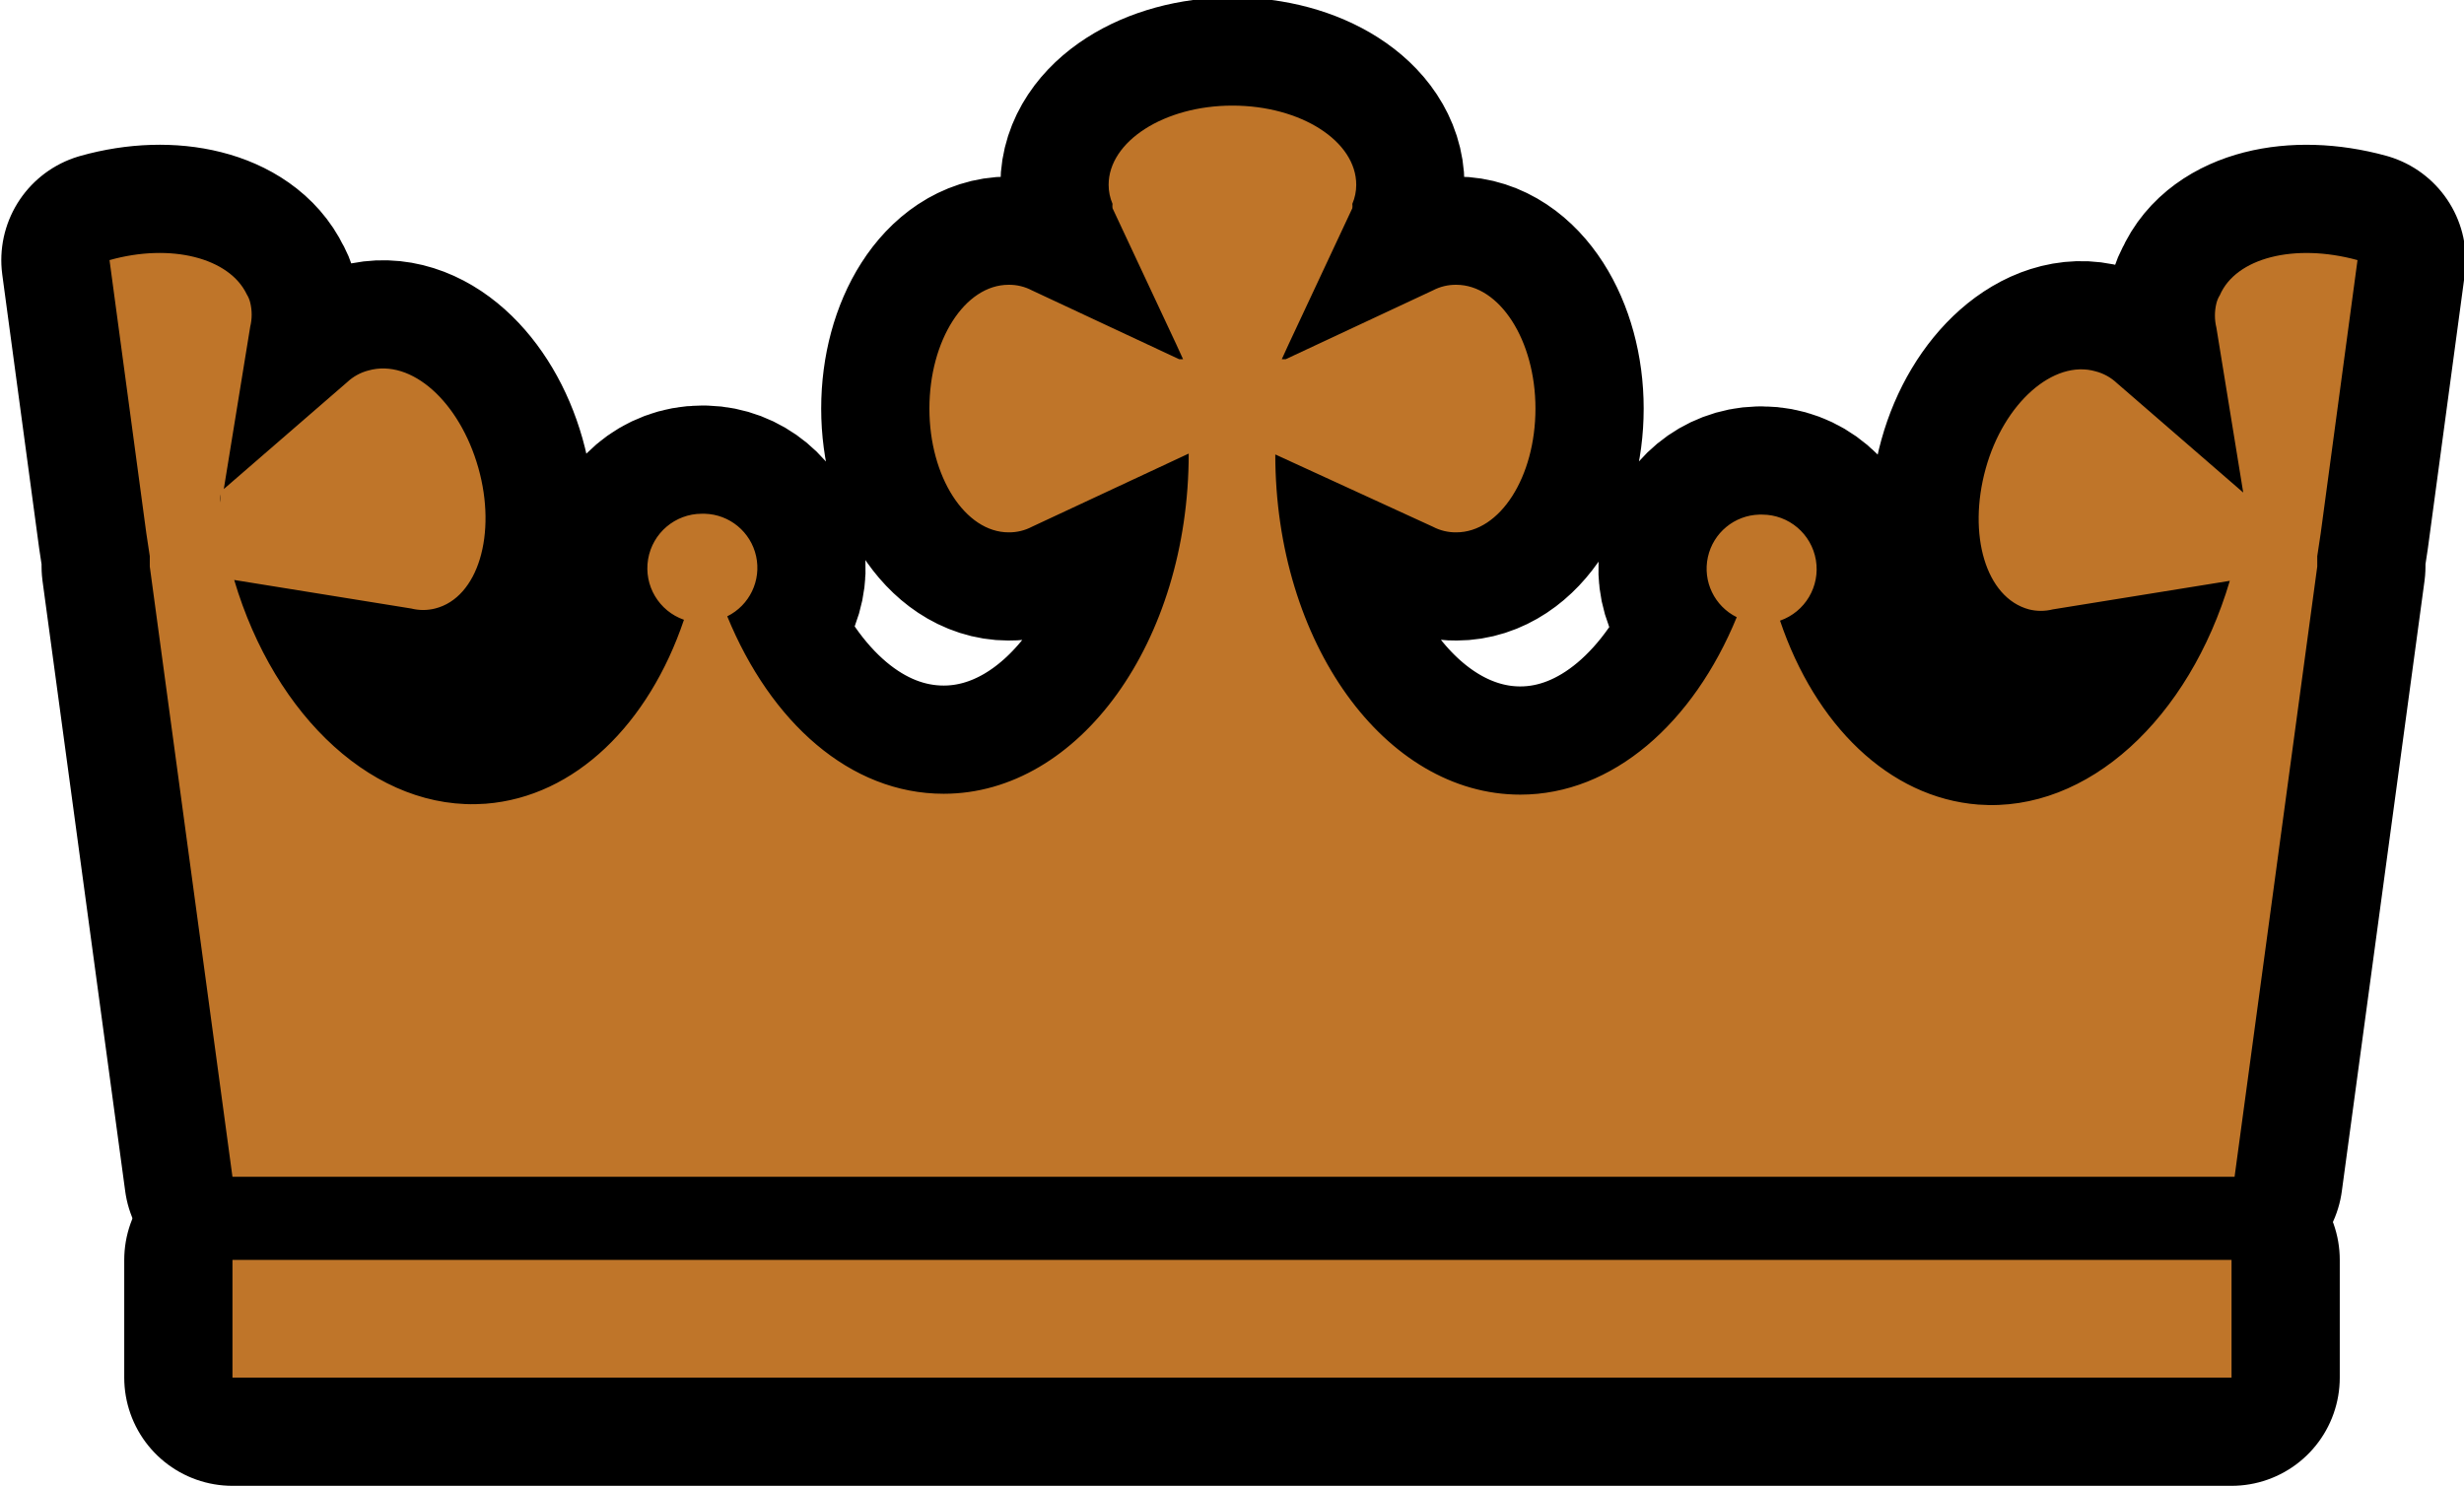
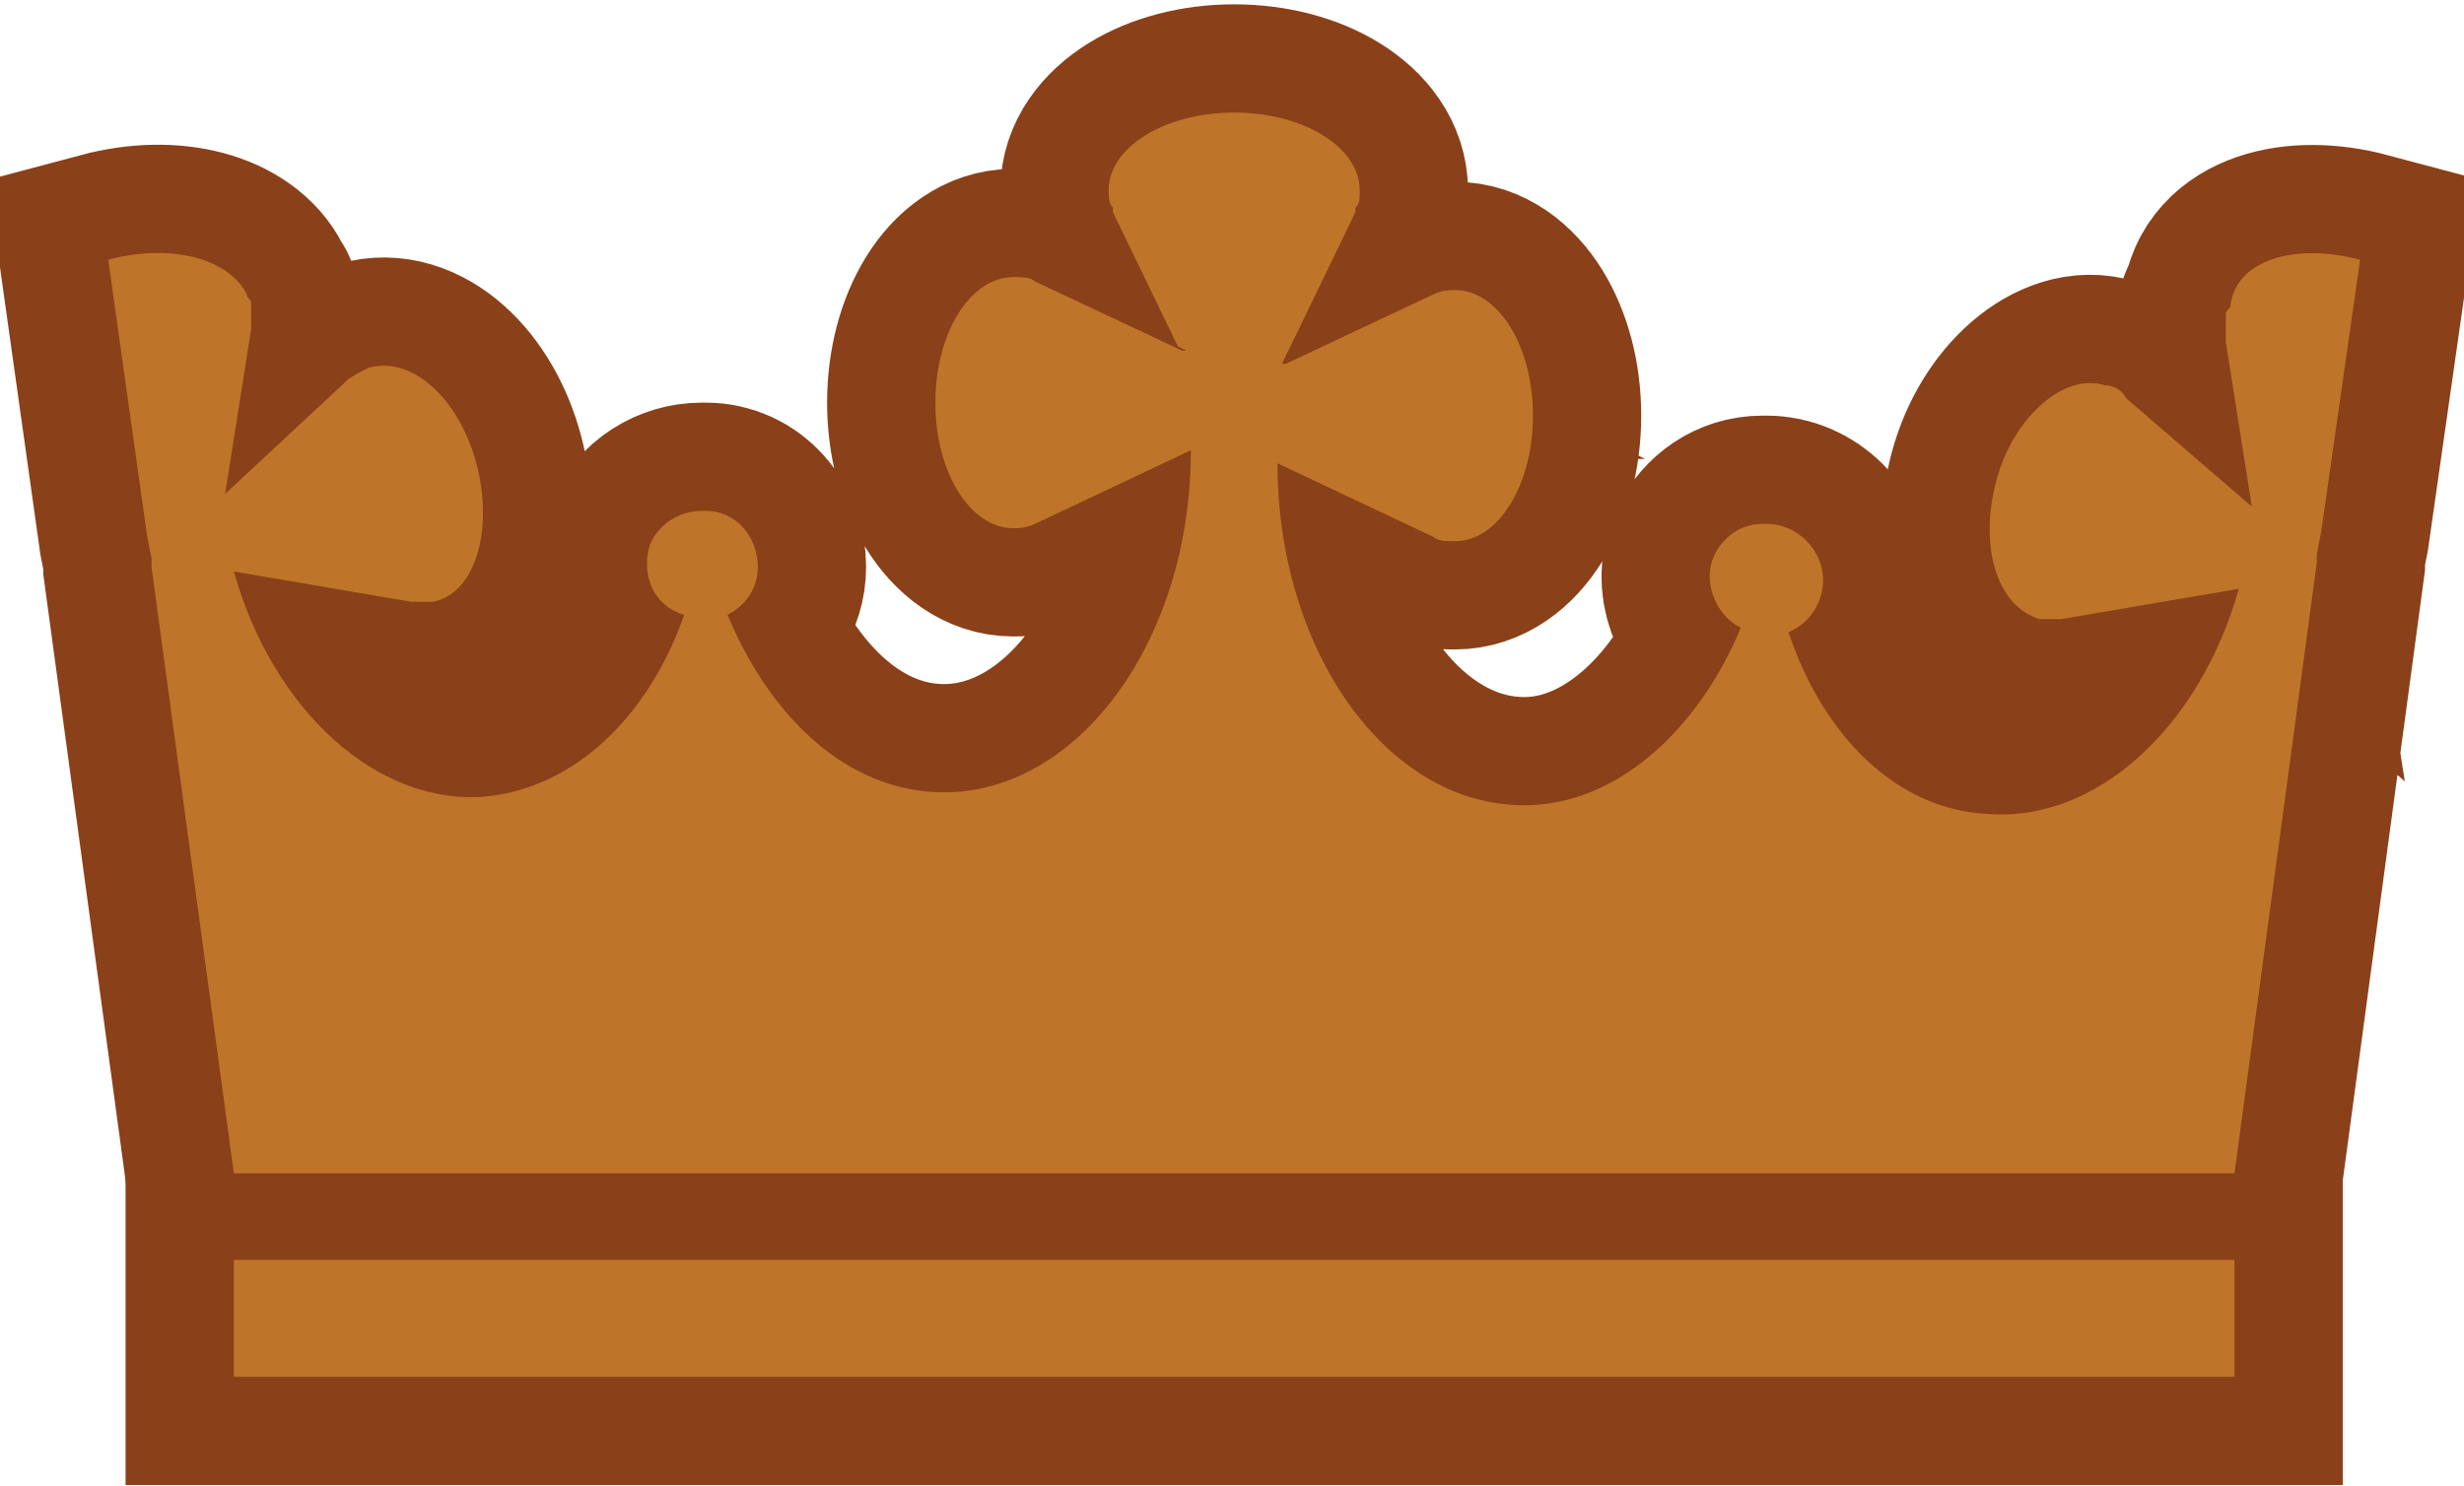
- <svg xmlns="http://www.w3.org/2000/svg" viewBox="0 0 56.92 34.33">
-   <defs>
-     <style>.cls-1{fill:none;stroke:#000;stroke-linejoin:round;stroke-width:5px;}.cls-2{fill:#bf7529;}</style>
-   </defs>
-   <g id="Calque_2" data-name="Calque 2">
-     <rect class="cls-1" x="5.37" y="29.11" width="46.18" height="2.72" />
-     <path class="cls-1" d="M460,288.05l-.85,6.31-.08.53,0,.24-1.91,14.1H410.91L409,295.13l0-.24-.08-.53-.85-6.31c1.42-.4,2.77-.05,3.17.79a.64.64,0,0,1,.08.19,1.18,1.18,0,0,1,0,.56l-.62,3.81-.06.06a.58.58,0,0,0,0,.19l0-.25,2.92-2.53a1.13,1.13,0,0,1,.49-.27c1-.28,2.11.73,2.54,2.25s0,3-1,3.25a1.13,1.13,0,0,1-.55,0l-4.09-.66c.94,3.17,3.27,5.36,5.81,5.17,2.07-.16,3.77-1.85,4.58-4.25a1.26,1.26,0,0,1,.41-2.45h.07a1.25,1.25,0,0,1,.52,2.37c1,2.44,2.83,4.1,5,4.1,3.13,0,5.66-3.52,5.66-7.86h0l-3.62,1.69a1.13,1.13,0,0,1-.54.13c-1,0-1.83-1.28-1.83-2.86s.82-2.86,1.83-2.86a1.13,1.13,0,0,1,.54.13l3.4,1.59.09,0-.16-.35-1.47-3.14a.42.42,0,0,1,0-.1,1.12,1.12,0,0,1-.09-.44c0-1,1.28-1.83,2.86-1.83s2.86.82,2.86,1.83a1.12,1.12,0,0,1-.09.44.42.42,0,0,1,0,.1l-1.47,3.14-.16.35.09,0,3.4-1.59a1.13,1.13,0,0,1,.54-.13c1,0,1.83,1.28,1.83,2.86s-.82,2.86-1.83,2.86a1.13,1.13,0,0,1-.54-.13L435,292.54h0c0,4.34,2.53,7.86,5.66,7.86,2.14,0,4-1.66,5-4.1a1.25,1.25,0,0,1,.52-2.37h.07a1.26,1.26,0,0,1,.41,2.45c.81,2.4,2.51,4.09,4.58,4.25,2.54.19,4.87-2,5.81-5.17l-4.09.66a1.13,1.13,0,0,1-.55,0c-1-.27-1.42-1.73-1-3.25s1.57-2.53,2.54-2.25a1.13,1.13,0,0,1,.49.27l2.92,2.53-.62-3.81a1.18,1.18,0,0,1,0-.56.64.64,0,0,1,.08-.19C457.19,288,458.54,287.65,460,288.05Z" transform="translate(-405.54 -282.04)" />
-     <path class="cls-1" d="M410.69,293.4l0,.25a.58.58,0,0,1,0-.19Z" transform="translate(-405.54 -282.04)" />
-     <path class="cls-1" d="M410.69,293.4l0,.25a.58.58,0,0,1,0-.19Z" transform="translate(-405.54 -282.04)" />
-     <path class="cls-1" d="M410.69,293.4l0,.25a.58.58,0,0,1,0-.19Z" transform="translate(-405.54 -282.04)" />
+ <svg xmlns="http://www.w3.org/2000/svg" version="1.1" id="Calque_1" x="0px" y="0px" viewBox="0 0 56.9 34.3" style="enable-background:new 0 0 56.9 34.3;" xml:space="preserve">
+   <style type="text/css">
+ 	.st0{fill:none;stroke:#8A4018;stroke-width:5;stroke-miterlimit:10;}
+ 	.st1{fill:#BF7529;}
+ </style>
+   <g id="Calque_2_1_">
+     <rect x="5.4" y="29.1" class="st0" width="46.2" height="2.7" />
+     <path class="st0" d="M54.5,6l-0.9,6.3l-0.1,0.5v0.2l-1.9,14.1H5.4L3.5,13.1v-0.2l-0.1-0.5L2.5,6C4,5.6,5.3,6,5.7,6.8   c0,0.1,0.1,0.1,0.1,0.2c0,0.2,0,0.4,0,0.6l-0.6,3.8l-0.1,0.1c0,0.1,0,0.1,0,0.2v-0.2L8,8.8c0.1-0.1,0.3-0.2,0.5-0.3   c1-0.3,2.1,0.7,2.5,2.2s0,3-1,3.2c-0.2,0-0.4,0-0.5,0l-4.1-0.7c0.9,3.2,3.3,5.4,5.8,5.2c2.1-0.2,3.8-1.9,4.6-4.2   c-0.7-0.2-1-0.9-0.8-1.6c0.2-0.5,0.7-0.8,1.2-0.8h0.1c0.7,0,1.2,0.6,1.2,1.3c0,0.5-0.3,0.9-0.7,1.1c1,2.4,2.8,4.1,5,4.1   c3.1,0,5.7-3.5,5.7-7.9l0,0l-3.6,1.7c-0.2,0.1-0.4,0.1-0.5,0.1c-1,0-1.8-1.3-1.8-2.9s0.8-2.9,1.8-2.9c0.2,0,0.4,0,0.5,0.1l3.4,1.6   h0.1L27.2,8l-1.5-3.1c0,0,0-0.1,0-0.1c-0.1-0.1-0.1-0.3-0.1-0.4c0-1,1.3-1.8,2.9-1.8s2.9,0.8,2.9,1.8c0,0.2,0,0.3-0.1,0.4   c0,0,0,0.1,0,0.1L29.8,8l-0.2,0.4h0.1l3.4-1.6c0.2-0.1,0.4-0.1,0.5-0.1c1,0,1.8,1.3,1.8,2.9s-0.8,2.9-1.8,2.9c-0.2,0-0.4,0-0.5-0.1   l-3.6-1.7l0,0c0,4.3,2.5,7.9,5.7,7.9c2.1,0,4-1.7,5-4.1c-0.6-0.3-0.9-1.1-0.6-1.7c0.2-0.4,0.6-0.7,1.1-0.7h0.1   c0.7,0,1.3,0.6,1.3,1.3c0,0.5-0.3,1-0.8,1.2c0.8,2.4,2.5,4.1,4.6,4.2c2.5,0.2,4.9-2,5.8-5.2l-4.1,0.7c-0.2,0-0.4,0-0.5,0   c-1-0.3-1.4-1.7-1-3.2s1.6-2.5,2.5-2.2c0.2,0,0.4,0.1,0.5,0.3l2.9,2.5l-0.6-3.8c0-0.2,0-0.4,0-0.6c0-0.1,0-0.1,0.1-0.2   C51.6,6,53,5.6,54.5,6z" />
+     <path class="st0" d="M5.1,11.4v0.2C5.1,11.5,5.1,11.5,5.1,11.4L5.1,11.4z" />
+     <path class="st0" d="M5.1,11.4v0.2C5.1,11.5,5.1,11.5,5.1,11.4L5.1,11.4z" />
+     <path class="st0" d="M5.1,11.4v0.2C5.1,11.5,5.1,11.5,5.1,11.4L5.1,11.4z" />
  </g>
-   <g id="Calque_1" data-name="Calque 1">
-     <rect class="cls-2" x="5.37" y="29.11" width="46.18" height="2.72" />
-     <path class="cls-2" d="M460,288.05l-.85,6.31-.08.53,0,.24-1.91,14.1H410.91L409,295.13l0-.24-.08-.53-.85-6.31c1.42-.4,2.77-.05,3.17.79a.64.64,0,0,1,.08.19,1.18,1.18,0,0,1,0,.56l-.62,3.81-.06.06a.58.58,0,0,0,0,.19l0-.25,2.92-2.53a1.13,1.13,0,0,1,.49-.27c1-.28,2.11.73,2.54,2.25s0,3-1,3.25a1.13,1.13,0,0,1-.55,0l-4.09-.66c.94,3.17,3.27,5.36,5.81,5.17,2.07-.16,3.77-1.85,4.58-4.25a1.26,1.26,0,0,1,.41-2.45h.07a1.25,1.25,0,0,1,.52,2.37c1,2.44,2.83,4.1,5,4.1,3.13,0,5.66-3.52,5.66-7.86h0l-3.62,1.69a1.13,1.13,0,0,1-.54.13c-1,0-1.83-1.28-1.83-2.86s.82-2.86,1.83-2.86a1.13,1.13,0,0,1,.54.13l3.4,1.59.09,0-.16-.35-1.47-3.14a.42.42,0,0,1,0-.1,1.12,1.12,0,0,1-.09-.44c0-1,1.28-1.83,2.86-1.83s2.86.82,2.86,1.83a1.12,1.12,0,0,1-.09.44.42.42,0,0,1,0,.1l-1.47,3.14-.16.35.09,0,3.4-1.59a1.13,1.13,0,0,1,.54-.13c1,0,1.83,1.28,1.83,2.86s-.82,2.86-1.83,2.86a1.13,1.13,0,0,1-.54-.13L435,292.54h0c0,4.34,2.53,7.86,5.66,7.86,2.14,0,4-1.66,5-4.1a1.25,1.25,0,0,1,.52-2.37h.07a1.26,1.26,0,0,1,.41,2.45c.81,2.4,2.51,4.09,4.58,4.25,2.54.19,4.87-2,5.81-5.17l-4.09.66a1.13,1.13,0,0,1-.55,0c-1-.27-1.42-1.73-1-3.25s1.57-2.53,2.54-2.25a1.13,1.13,0,0,1,.49.27l2.92,2.53-.62-3.81a1.18,1.18,0,0,1,0-.56.64.64,0,0,1,.08-.19C457.19,288,458.54,287.65,460,288.05Z" transform="translate(-405.54 -282.04)" />
-     <path class="cls-2" d="M410.69,293.4l0,.25a.58.58,0,0,1,0-.19Z" transform="translate(-405.54 -282.04)" />
-     <path class="cls-2" d="M410.69,293.4l0,.25a.58.58,0,0,1,0-.19Z" transform="translate(-405.54 -282.04)" />
-     <path class="cls-2" d="M410.69,293.4l0,.25a.58.58,0,0,1,0-.19Z" transform="translate(-405.54 -282.04)" />
+   <g id="Calque_1_1_">
+     <rect x="5.4" y="29.1" class="st1" width="46.2" height="2.7" />
+     <path class="st1" d="M54.5,6l-0.9,6.3l-0.1,0.5v0.2l-1.9,14.1H5.4L3.5,13.1v-0.2l-0.1-0.5L2.5,6C4,5.6,5.3,6,5.7,6.8   c0,0.1,0.1,0.1,0.1,0.2c0,0.2,0,0.4,0,0.6l-0.6,3.8l-0.1,0.1c0,0.1,0,0.1,0,0.2v-0.2L8,8.8c0.1-0.1,0.3-0.2,0.5-0.3   c1-0.3,2.1,0.7,2.5,2.2s0,3-1,3.2c-0.2,0-0.4,0-0.5,0l-4.1-0.7c0.9,3.2,3.3,5.4,5.8,5.2c2.1-0.2,3.8-1.9,4.6-4.2   c-0.7-0.2-1-0.9-0.8-1.6c0.2-0.5,0.7-0.8,1.2-0.8h0.1c0.7,0,1.2,0.6,1.2,1.3c0,0.5-0.3,0.9-0.7,1.1c1,2.4,2.8,4.1,5,4.1   c3.1,0,5.7-3.5,5.7-7.9l0,0l-3.6,1.7c-0.2,0.1-0.4,0.1-0.5,0.1c-1,0-1.8-1.3-1.8-2.9s0.8-2.9,1.8-2.9c0.2,0,0.4,0,0.5,0.1l3.4,1.6   h0.1L27.2,8l-1.5-3.1c0,0,0-0.1,0-0.1c-0.1-0.1-0.1-0.3-0.1-0.4c0-1,1.3-1.8,2.9-1.8s2.9,0.8,2.9,1.8c0,0.2,0,0.3-0.1,0.4   c0,0,0,0.1,0,0.1L29.8,8l-0.2,0.4h0.1l3.4-1.6c0.2-0.1,0.4-0.1,0.5-0.1c1,0,1.8,1.3,1.8,2.9s-0.8,2.9-1.8,2.9c-0.2,0-0.4,0-0.5-0.1   l-3.6-1.7l0,0c0,4.3,2.5,7.9,5.7,7.9c2.1,0,4-1.7,5-4.1c-0.6-0.3-0.9-1.1-0.6-1.7c0.2-0.4,0.6-0.7,1.1-0.7h0.1   c0.7,0,1.3,0.6,1.3,1.3c0,0.5-0.3,1-0.8,1.2c0.8,2.4,2.5,4.1,4.6,4.2c2.5,0.2,4.9-2,5.8-5.2l-4.1,0.7c-0.2,0-0.4,0-0.5,0   c-1-0.3-1.4-1.7-1-3.2s1.6-2.5,2.5-2.2c0.2,0,0.4,0.1,0.5,0.3l2.9,2.5l-0.6-3.8c0-0.2,0-0.4,0-0.6c0-0.1,0-0.1,0.1-0.2   C51.6,6,53,5.6,54.5,6z" />
+     <path class="st1" d="M5.1,11.4v0.2C5.1,11.5,5.1,11.5,5.1,11.4L5.1,11.4z" />
+     <path class="st1" d="M5.1,11.4v0.2C5.1,11.5,5.1,11.5,5.1,11.4L5.1,11.4z" />
+     <path class="st1" d="M5.1,11.4v0.2C5.1,11.5,5.1,11.5,5.1,11.4L5.1,11.4z" />
  </g>
</svg>
